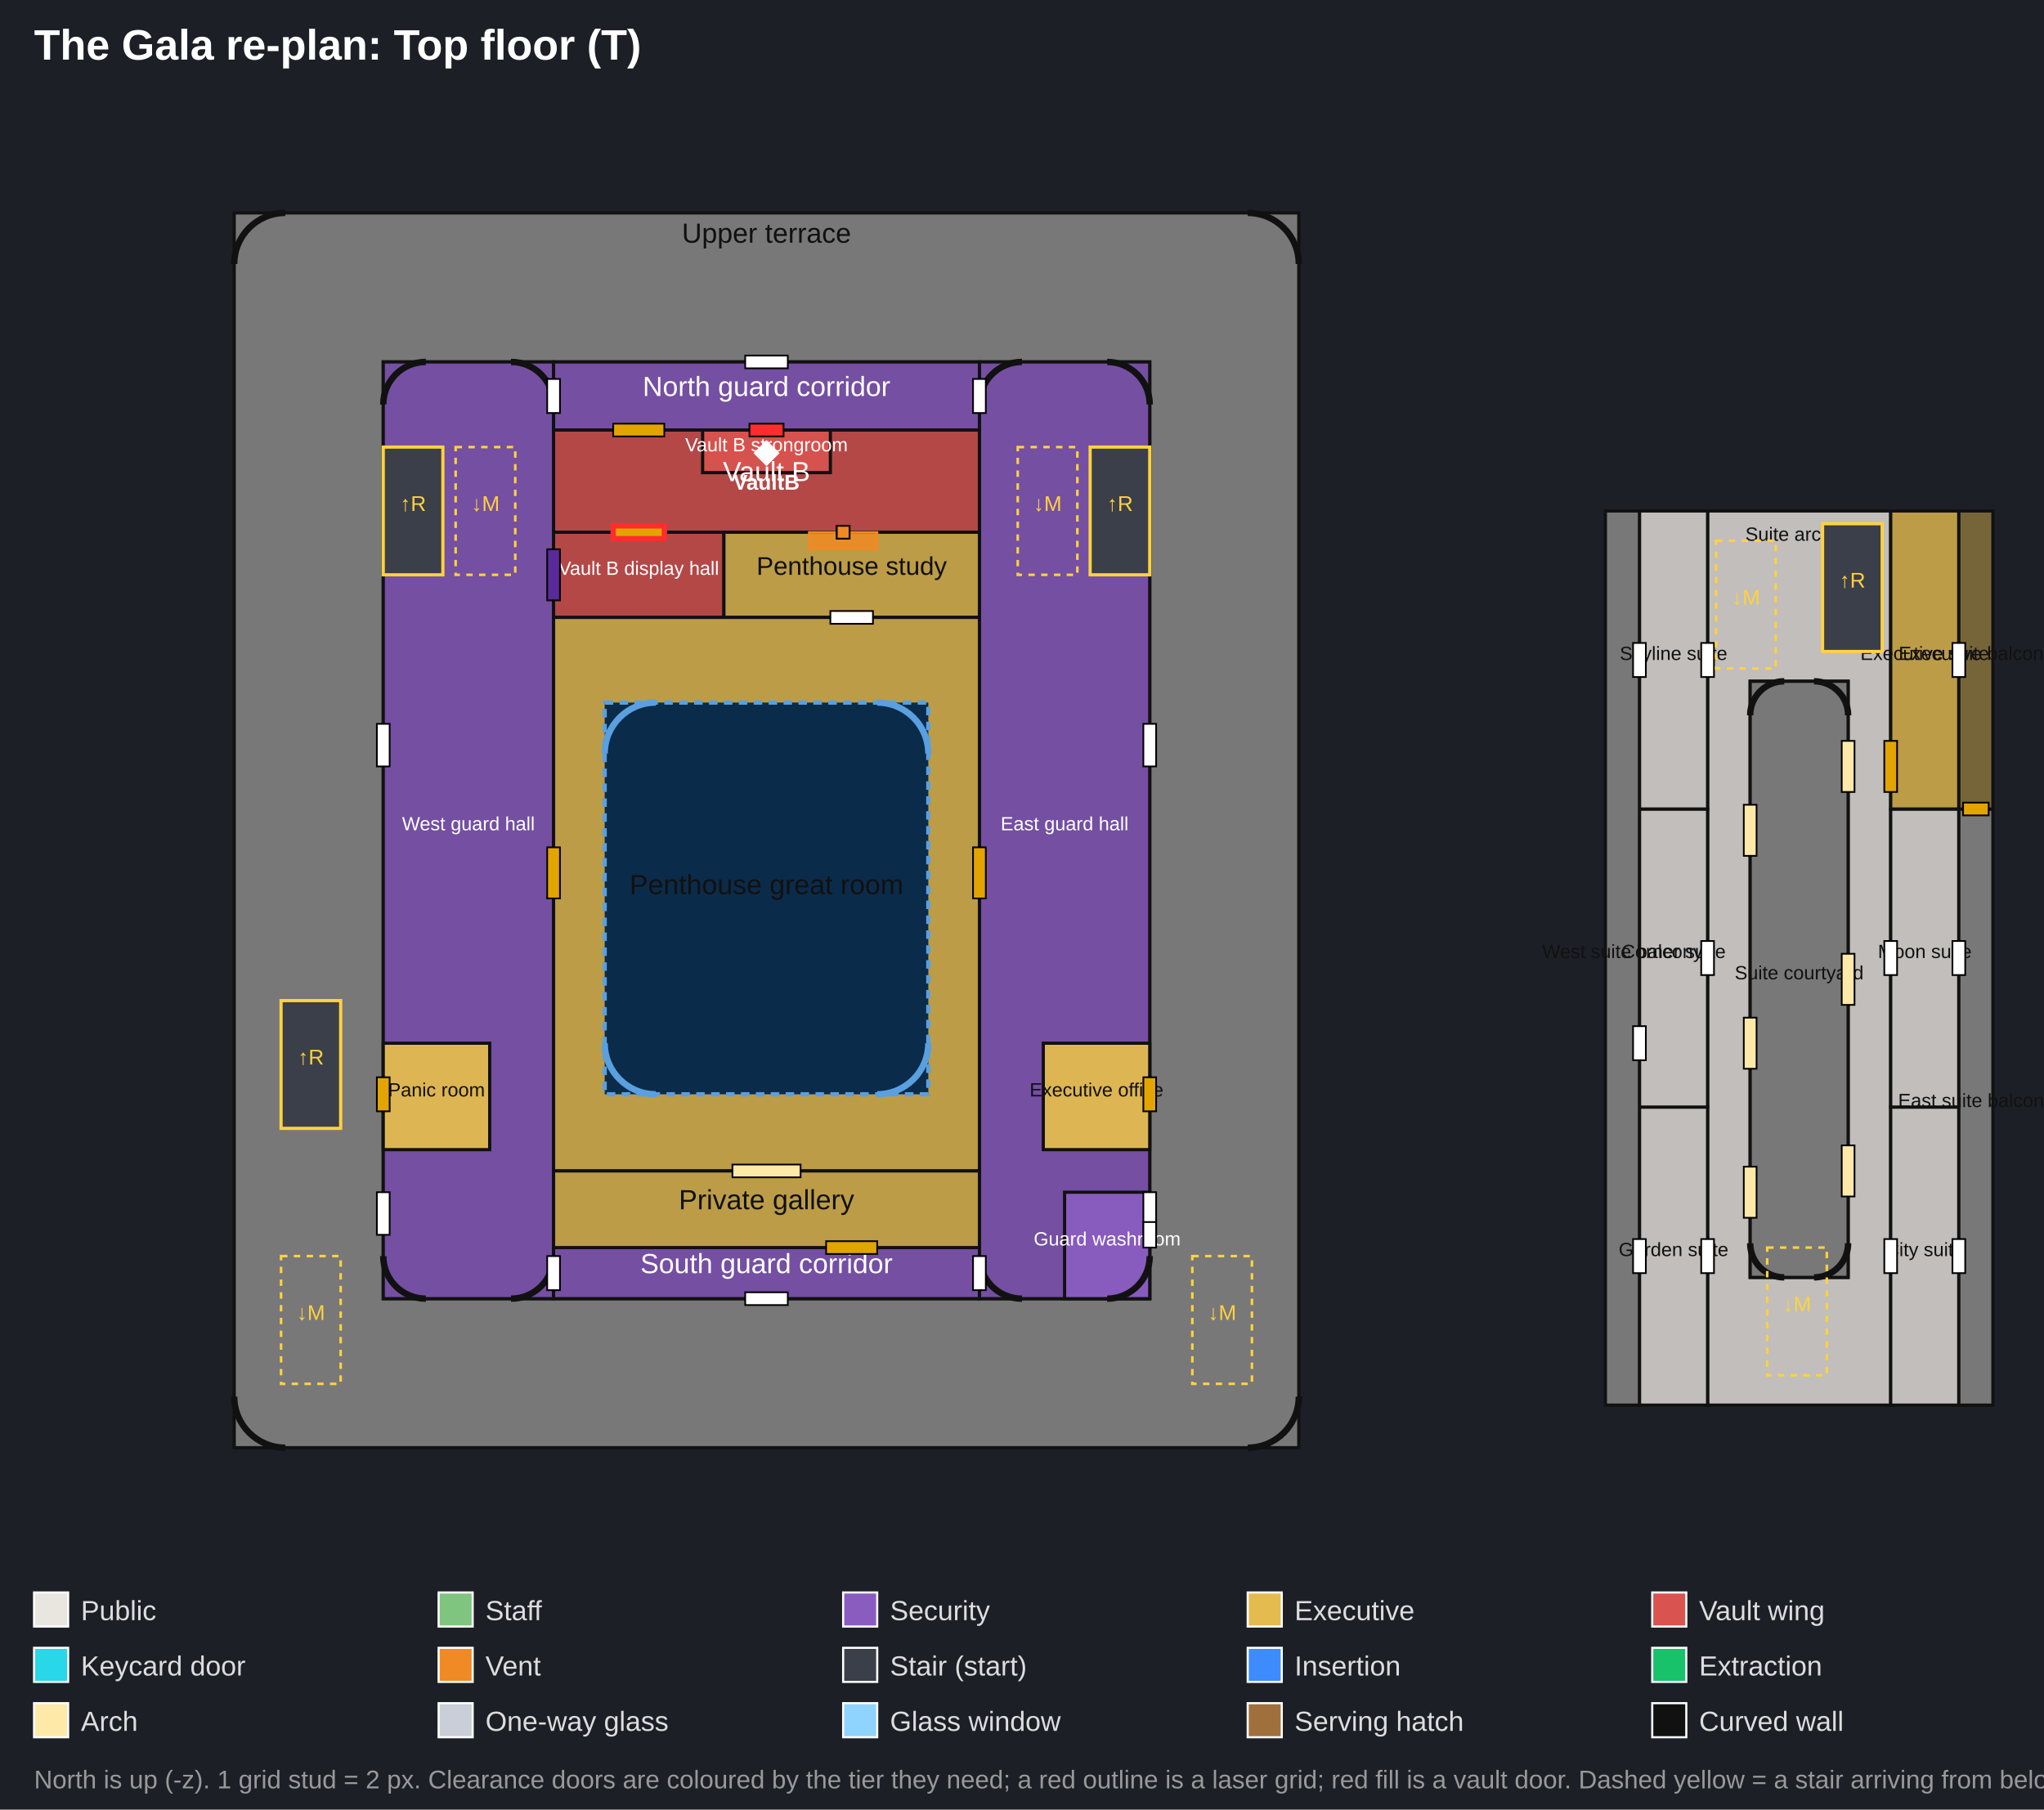
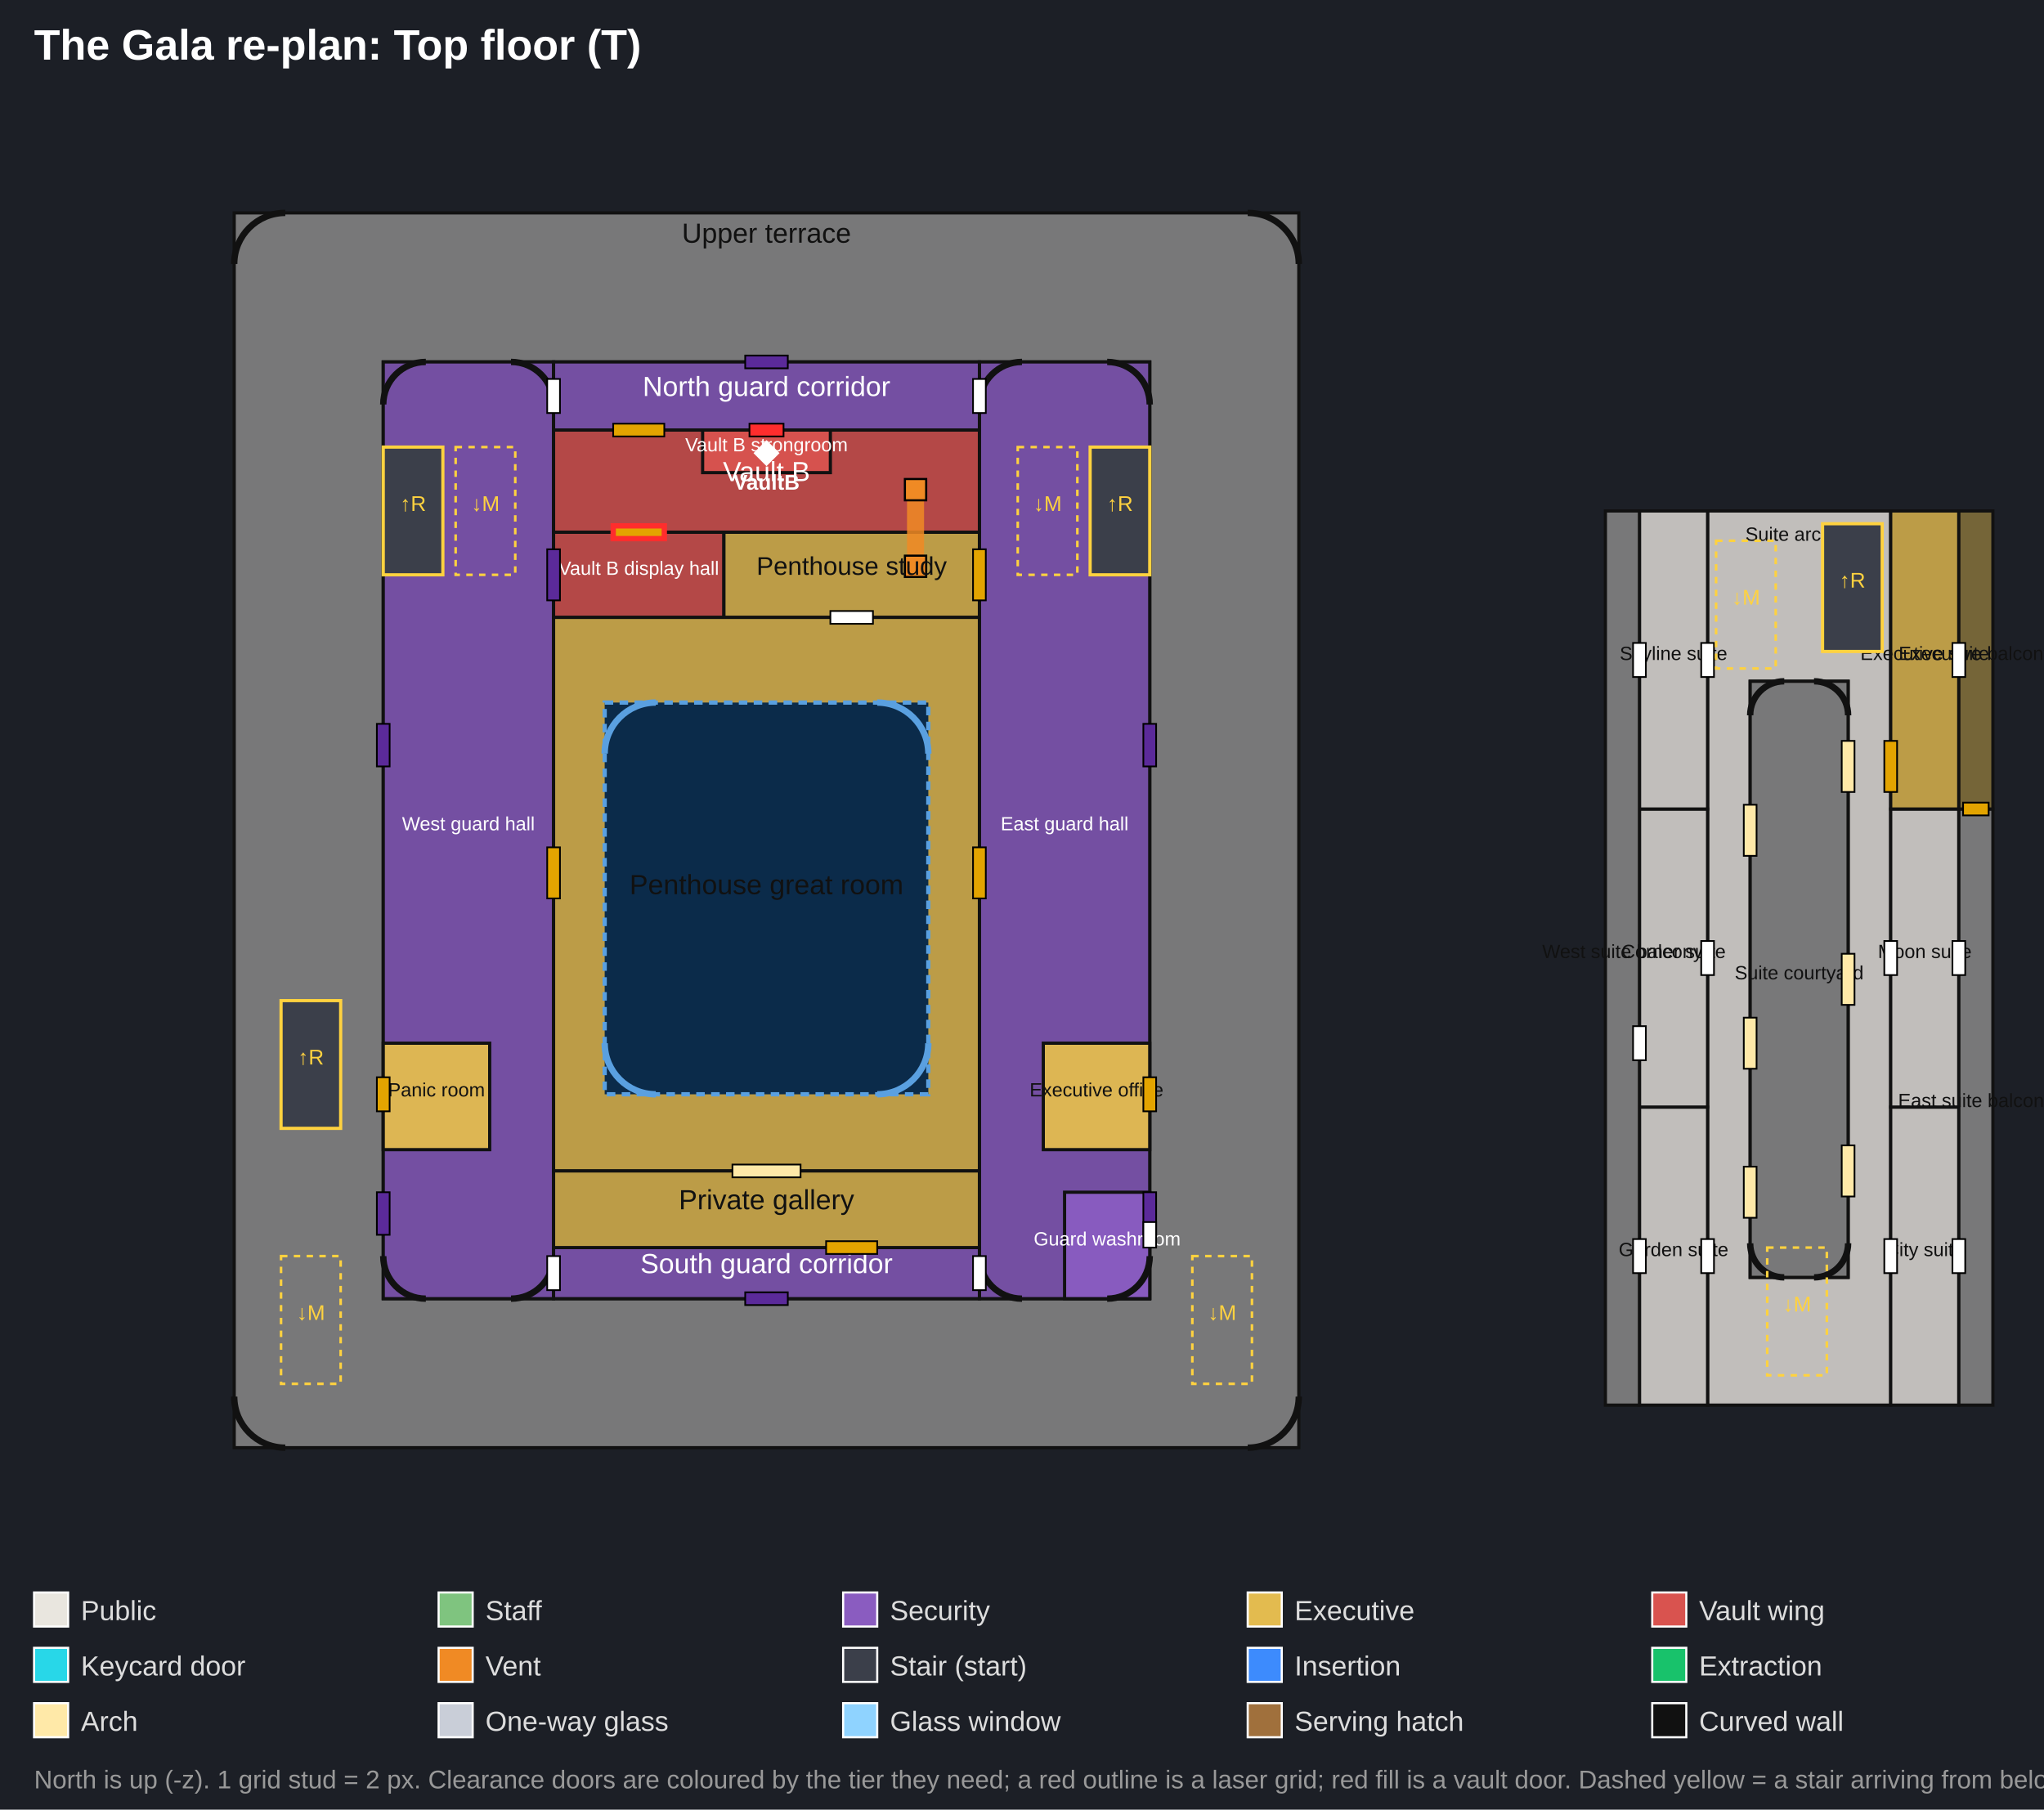
<svg xmlns="http://www.w3.org/2000/svg" width="960" height="850" viewBox="0 0 960 850" font-family="Segoe UI, Arial, sans-serif">
  <rect width="100%" height="100%" fill="#1c1f26" />
  <text x="16" y="28" fill="#fff" font-size="20" font-weight="700">The Gala re-plan: Top floor (T)</text>
  <rect x="802.0" y="240.0" width="86.0" height="420.0" fill="#e9e6df" stroke="#111" fill-opacity="0.8" stroke-width="1.5" />
  <rect x="822.0" y="320.0" width="46.0" height="280.0" fill="#1c1f26" stroke="#111" stroke-width="1.5" />
  <rect x="110.0" y="100.0" width="500.0" height="580.0" fill="#e9e6df" stroke="#111" fill-opacity="0.45" stroke-width="1.5" />
  <rect x="180.0" y="170.0" width="360.0" height="440.0" fill="#1c1f26" stroke="#111" stroke-width="1.5" />
  <rect x="822.0" y="320.0" width="46.0" height="280.0" fill="#e9e6df" stroke="#111" fill-opacity="0.45" stroke-width="1.5" />
  <rect x="770.0" y="520.0" width="32.0" height="140.0" fill="#e9e6df" stroke="#111" fill-opacity="0.8" stroke-width="1.5" />
  <rect x="770.0" y="380.0" width="32.0" height="140.0" fill="#e9e6df" stroke="#111" fill-opacity="0.8" stroke-width="1.5" />
  <rect x="770.0" y="240.0" width="32.0" height="140.0" fill="#e9e6df" stroke="#111" fill-opacity="0.8" stroke-width="1.5" />
  <rect x="888.0" y="520.0" width="32.0" height="140.0" fill="#e9e6df" stroke="#111" fill-opacity="0.8" stroke-width="1.5" />
  <rect x="888.0" y="380.0" width="32.0" height="140.0" fill="#e9e6df" stroke="#111" fill-opacity="0.8" stroke-width="1.5" />
  <rect x="888.0" y="240.0" width="32.0" height="140.0" fill="#e3bb4f" stroke="#111" fill-opacity="0.8" stroke-width="1.5" />
  <rect x="754.0" y="240.0" width="16.0" height="420.0" fill="#e9e6df" stroke="#111" fill-opacity="0.45" stroke-width="1.5" />
  <rect x="920.0" y="380.0" width="16.0" height="280.0" fill="#e9e6df" stroke="#111" fill-opacity="0.45" stroke-width="1.5" />
  <rect x="920.0" y="240.0" width="16.0" height="140.0" fill="#e3bb4f" stroke="#111" fill-opacity="0.45" stroke-width="1.5" />
  <rect x="180.0" y="170.0" width="80.0" height="440.0" fill="#8a5cc0" stroke="#111" fill-opacity="0.8" stroke-width="1.5" />
  <rect x="180.0" y="490.0" width="50.0" height="50.0" fill="#e3bb4f" stroke="#111" fill-opacity="0.95" stroke-width="1.5" />
  <rect x="460.0" y="170.0" width="80.0" height="440.0" fill="#8a5cc0" stroke="#111" fill-opacity="0.8" stroke-width="1.5" />
  <rect x="490.0" y="490.0" width="50.0" height="50.0" fill="#e3bb4f" stroke="#111" fill-opacity="0.95" stroke-width="1.5" />
  <rect x="500.0" y="560.0" width="40.0" height="50.0" fill="#8a5cc0" stroke="#111" fill-opacity="0.95" stroke-width="1.5" />
  <rect x="260.0" y="170.0" width="200.0" height="32.0" fill="#8a5cc0" stroke="#111" fill-opacity="0.8" stroke-width="1.5" />
  <rect x="260.0" y="586.0" width="200.0" height="24.0" fill="#8a5cc0" stroke="#111" fill-opacity="0.8" stroke-width="1.5" />
  <rect x="260.0" y="202.0" width="200.0" height="48.0" fill="#d9534f" stroke="#111" fill-opacity="0.8" stroke-width="1.5" />
  <rect x="330.0" y="202.0" width="60.0" height="20.0" fill="#d9534f" stroke="#111" fill-opacity="0.95" stroke-width="1.5" />
  <rect x="260.0" y="250.0" width="80.0" height="40.0" fill="#d9534f" stroke="#111" fill-opacity="0.8" stroke-width="1.5" />
  <rect x="340.0" y="250.0" width="120.0" height="40.0" fill="#e3bb4f" stroke="#111" fill-opacity="0.8" stroke-width="1.5" />
  <rect x="260.0" y="290.0" width="200.0" height="260.0" fill="#e3bb4f" stroke="#111" fill-opacity="0.8" stroke-width="1.5" />
  <rect x="260.0" y="550.0" width="200.0" height="36.0" fill="#e3bb4f" stroke="#111" fill-opacity="0.8" stroke-width="1.5" />
  <rect x="284.0" y="330.0" width="152.0" height="184.0" fill="#0b2b4a" stroke="#5aa0e0" stroke-dasharray="4 3" stroke-width="2" />
  <path d="M 822.0 336.0 A 16 16 0 0 1 838.0 320.0" fill="none" stroke="#111" stroke-width="3" />
  <path d="M 868.0 336.0 A 16 16 0 0 0 852.0 320.0" fill="none" stroke="#111" stroke-width="3" />
  <path d="M 822.0 584.0 A 16 16 0 0 0 838.0 600.0" fill="none" stroke="#111" stroke-width="3" />
  <path d="M 868.0 584.0 A 16 16 0 0 1 852.0 600.0" fill="none" stroke="#111" stroke-width="3" />
  <path d="M 180.0 190.0 A 20 20 0 0 1 200.0 170.0" fill="none" stroke="#111" stroke-width="3" />
  <path d="M 260.0 190.0 A 20 20 0 0 0 240.0 170.0" fill="none" stroke="#111" stroke-width="3" />
  <path d="M 180.0 590.0 A 20 20 0 0 0 200.0 610.0" fill="none" stroke="#111" stroke-width="3" />
  <path d="M 260.0 590.0 A 20 20 0 0 1 240.0 610.0" fill="none" stroke="#111" stroke-width="3" />
  <path d="M 460.0 190.0 A 20 20 0 0 1 480.0 170.0" fill="none" stroke="#111" stroke-width="3" />
  <path d="M 540.0 190.0 A 20 20 0 0 0 520.0 170.0" fill="none" stroke="#111" stroke-width="3" />
  <path d="M 460.0 590.0 A 20 20 0 0 0 480.0 610.0" fill="none" stroke="#111" stroke-width="3" />
  <path d="M 540.0 590.0 A 20 20 0 0 1 520.0 610.0" fill="none" stroke="#111" stroke-width="3" />
  <path d="M 110.0 124.0 A 24 24 0 0 1 134.0 100.0" fill="none" stroke="#111" stroke-width="3" />
  <path d="M 610.0 124.0 A 24 24 0 0 0 586.0 100.0" fill="none" stroke="#111" stroke-width="3" />
  <path d="M 110.0 656.0 A 24 24 0 0 0 134.0 680.0" fill="none" stroke="#111" stroke-width="3" />
  <path d="M 610.0 656.0 A 24 24 0 0 1 586.0 680.0" fill="none" stroke="#111" stroke-width="3" />
  <path d="M 284.0 354.0 A 24 24 0 0 1 308.0 330.0" fill="none" stroke="#5aa0e0" stroke-width="3" />
  <path d="M 436.0 354.0 A 24 24 0 0 0 412.0 330.0" fill="none" stroke="#5aa0e0" stroke-width="3" />
  <path d="M 284.0 490.0 A 24 24 0 0 0 308.0 514.0" fill="none" stroke="#5aa0e0" stroke-width="3" />
  <path d="M 436.0 490.0 A 24 24 0 0 1 412.0 514.0" fill="none" stroke="#5aa0e0" stroke-width="3" />
-   <rect x="380.0" y="250.0" width="32.0" height="8.0" fill="#f08a24" stroke="#f08a24" fill-opacity="0.8" />
+   <polyline points="430.0,266.0 430.0,230.0" fill="none" stroke="#f08a24" stroke-width="8" stroke-opacity="0.85" stroke-linejoin="round" />
+   <rect x="425.0" y="261.0" width="10.0" height="10.0" fill="#f08a24" stroke="#000" stroke-width="1" />
+   <rect x="425.0" y="225.0" width="10.0" height="10.0" fill="#f08a24" stroke="#000" stroke-width="1" />
  <text x="845.0" y="254.0" text-anchor="middle" font-size="9" fill="#111">Suite arcade</text>
  <text x="845.0" y="460.0" text-anchor="middle" font-size="9" fill="#111">Suite courtyard</text>
  <text x="786.0" y="590.0" text-anchor="middle" font-size="9" fill="#111">Garden suite</text>
  <text x="786.0" y="450.0" text-anchor="middle" font-size="9" fill="#111">Corner suite</text>
  <text x="786.0" y="310.0" text-anchor="middle" font-size="9" fill="#111">Skyline suite</text>
  <text x="904.0" y="590.0" text-anchor="middle" font-size="9" fill="#111">City suite</text>
  <text x="904.0" y="450.0" text-anchor="middle" font-size="9" fill="#111">Moon suite</text>
  <text x="904.0" y="310.0" text-anchor="middle" font-size="9" fill="#111">Executive suite</text>
  <text x="762.0" y="450.0" text-anchor="middle" font-size="9" fill="#111">West suite balcony</text>
  <text x="928.0" y="520.0" text-anchor="middle" font-size="9" fill="#111">East suite balcony</text>
  <text x="928.0" y="310.0" text-anchor="middle" font-size="9" fill="#111">Executive balcony</text>
  <text x="220.0" y="390.0" text-anchor="middle" font-size="9" fill="#fff">West guard hall</text>
  <text x="205.0" y="515.0" text-anchor="middle" font-size="9" fill="#111">Panic room</text>
  <text x="500.0" y="390.0" text-anchor="middle" font-size="9" fill="#fff">East guard hall</text>
  <text x="515.0" y="515.0" text-anchor="middle" font-size="9" fill="#111">Executive office</text>
  <text x="520.0" y="585.0" text-anchor="middle" font-size="9" fill="#fff">Guard washroom</text>
  <text x="360.0" y="186.0" text-anchor="middle" font-size="13" fill="#fff">North guard corridor</text>
  <text x="360.0" y="598.0" text-anchor="middle" font-size="13" fill="#fff">South guard corridor</text>
  <text x="360.0" y="226.0" text-anchor="middle" font-size="13" fill="#fff">Vault B</text>
  <text x="360.0" y="212.0" text-anchor="middle" font-size="9" fill="#fff">Vault B strongroom</text>
  <text x="300.0" y="270.0" text-anchor="middle" font-size="9" fill="#fff">Vault B display hall</text>
  <text x="400.0" y="270.0" text-anchor="middle" font-size="12" fill="#111">Penthouse study</text>
  <text x="360.0" y="420.0" text-anchor="middle" font-size="13" fill="#111">Penthouse great room</text>
  <text x="360.0" y="568.0" text-anchor="middle" font-size="13" fill="#111">Private gallery</text>
  <text x="360.0" y="114.0" text-anchor="middle" font-size="13" fill="#111">Upper terrace</text>
  <rect x="799.0" y="582.0" width="6.0" height="16.0" fill="#ffffff" stroke="#000" stroke-width="0.8" />
  <rect x="799.0" y="442.0" width="6.0" height="16.0" fill="#ffffff" stroke="#000" stroke-width="0.8" />
  <rect x="799.0" y="302.0" width="6.0" height="16.0" fill="#ffffff" stroke="#000" stroke-width="0.8" />
  <rect x="885.0" y="582.0" width="6.0" height="16.0" fill="#ffffff" stroke="#000" stroke-width="0.8" />
  <rect x="885.0" y="442.0" width="6.0" height="16.0" fill="#ffffff" stroke="#000" stroke-width="0.8" />
  <rect x="885.0" y="348.0" width="6.0" height="24.0" fill="#e3a400" stroke="#000" stroke-width="0.8" />
  <rect x="767.0" y="582.0" width="6.0" height="16.0" fill="#ffffff" stroke="#000" stroke-width="0.8" />
  <rect x="767.0" y="482.0" width="6.0" height="16.0" fill="#ffffff" stroke="#000" stroke-width="0.8" />
  <rect x="767.0" y="302.0" width="6.0" height="16.0" fill="#ffffff" stroke="#000" stroke-width="0.8" />
  <rect x="917.0" y="582.0" width="6.0" height="16.0" fill="#ffffff" stroke="#000" stroke-width="0.8" />
  <rect x="917.0" y="442.0" width="6.0" height="16.0" fill="#ffffff" stroke="#000" stroke-width="0.8" />
  <rect x="917.0" y="302.0" width="6.0" height="16.0" fill="#ffffff" stroke="#000" stroke-width="0.8" />
  <rect x="922.0" y="377.0" width="12.0" height="6.0" fill="#e3a400" stroke="#000" stroke-width="0.8" />
  <rect x="819.0" y="378.0" width="6.0" height="24.0" fill="#ffe9a8" stroke="#000" stroke-width="0.8" />
  <rect x="819.0" y="478.0" width="6.0" height="24.0" fill="#ffe9a8" stroke="#000" stroke-width="0.8" />
  <rect x="819.0" y="548.0" width="6.0" height="24.0" fill="#ffe9a8" stroke="#000" stroke-width="0.8" />
  <rect x="865.0" y="348.0" width="6.0" height="24.0" fill="#ffe9a8" stroke="#000" stroke-width="0.8" />
  <rect x="865.0" y="448.0" width="6.0" height="24.0" fill="#ffe9a8" stroke="#000" stroke-width="0.8" />
  <rect x="865.0" y="538.0" width="6.0" height="24.0" fill="#ffe9a8" stroke="#000" stroke-width="0.8" />
-   <rect x="393.0" y="247.0" width="6.0" height="6.0" fill="#f08a24" stroke="#000" stroke-width="0.8" />
-   <rect x="393.0" y="247.0" width="6.0" height="6.0" fill="#f08a24" stroke="#000" stroke-width="0.8" />
-   <rect x="177.0" y="340.0" width="6.0" height="20.0" fill="#ffffff" stroke="#000" stroke-width="0.8" />
-   <rect x="177.0" y="560.0" width="6.0" height="20.0" fill="#ffffff" stroke="#000" stroke-width="0.8" />
-   <rect x="537.0" y="340.0" width="6.0" height="20.0" fill="#ffffff" stroke="#000" stroke-width="0.8" />
-   <rect x="537.0" y="560.0" width="6.0" height="20.0" fill="#ffffff" stroke="#000" stroke-width="0.8" />
-   <rect x="350.0" y="167.0" width="20.0" height="6.0" fill="#ffffff" stroke="#000" stroke-width="0.8" />
-   <rect x="350.0" y="607.0" width="20.0" height="6.0" fill="#ffffff" stroke="#000" stroke-width="0.8" />
+   <rect x="177.0" y="340.0" width="6.0" height="20.0" fill="#5b2a9a" stroke="#000" stroke-width="0.8" />
+   <rect x="177.0" y="560.0" width="6.0" height="20.0" fill="#5b2a9a" stroke="#000" stroke-width="0.8" />
+   <rect x="537.0" y="340.0" width="6.0" height="20.0" fill="#5b2a9a" stroke="#000" stroke-width="0.8" />
+   <rect x="537.0" y="560.0" width="6.0" height="20.0" fill="#5b2a9a" stroke="#000" stroke-width="0.8" />
+   <rect x="350.0" y="167.0" width="20.0" height="6.0" fill="#5b2a9a" stroke="#000" stroke-width="0.8" />
+   <rect x="350.0" y="607.0" width="20.0" height="6.0" fill="#5b2a9a" stroke="#000" stroke-width="0.8" />
  <rect x="257.0" y="178.0" width="6.0" height="16.0" fill="#ffffff" stroke="#000" stroke-width="0.8" />
  <rect x="457.0" y="178.0" width="6.0" height="16.0" fill="#ffffff" stroke="#000" stroke-width="0.8" />
  <rect x="257.0" y="590.0" width="6.0" height="16.0" fill="#ffffff" stroke="#000" stroke-width="0.8" />
  <rect x="457.0" y="590.0" width="6.0" height="16.0" fill="#ffffff" stroke="#000" stroke-width="0.8" />
  <rect x="257.0" y="398.0" width="6.0" height="24.0" fill="#e3a400" stroke="#000" stroke-width="0.8" />
  <rect x="457.0" y="398.0" width="6.0" height="24.0" fill="#e3a400" stroke="#000" stroke-width="0.8" />
  <rect x="344.0" y="547.0" width="32.0" height="6.0" fill="#ffe9a8" stroke="#000" stroke-width="0.8" />
  <rect x="388.0" y="583.0" width="24.0" height="6.0" fill="#e3a400" stroke="#000" stroke-width="0.8" />
  <rect x="390.0" y="287.0" width="20.0" height="6.0" fill="#ffffff" stroke="#000" stroke-width="0.8" />
+   <rect x="457.0" y="258.0" width="6.0" height="24.0" fill="#e3a400" stroke="#000" stroke-width="0.8" />
  <rect x="177.0" y="506.0" width="6.0" height="16.0" fill="#e3a400" stroke="#000" stroke-width="0.8" />
  <rect x="537.0" y="506.0" width="6.0" height="16.0" fill="#e3a400" stroke="#000" stroke-width="0.8" />
  <rect x="537.0" y="574.0" width="6.0" height="12.0" fill="#ffffff" stroke="#000" stroke-width="0.8" />
  <rect x="257.0" y="258.0" width="6.0" height="24.0" fill="#5b2a9a" stroke="#000" stroke-width="0.8" />
  <rect x="288.0" y="247.0" width="24.0" height="6.0" fill="#e3a400" stroke="#ff2d2d" stroke-width="2.5" />
  <rect x="288.0" y="199.0" width="24.0" height="6.0" fill="#e3a400" stroke="#000" stroke-width="0.8" />
  <rect x="352.0" y="199.0" width="16.0" height="6.0" fill="#ff2d2d" stroke="#000" stroke-width="0.8" />
  <rect x="214.0" y="210.0" width="28.0" height="60.0" fill="none" stroke="#ffd23f" stroke-dasharray="3 3" stroke-width="1.2" />
  <text x="228.0" y="240.0" text-anchor="middle" font-size="10" fill="#ffd23f">↓M</text>
  <rect x="478.0" y="210.0" width="28.0" height="60.0" fill="none" stroke="#ffd23f" stroke-dasharray="3 3" stroke-width="1.2" />
  <text x="492.0" y="240.0" text-anchor="middle" font-size="10" fill="#ffd23f">↓M</text>
  <rect x="132.0" y="590.0" width="28.0" height="60.0" fill="none" stroke="#ffd23f" stroke-dasharray="3 3" stroke-width="1.2" />
  <text x="146.0" y="620.0" text-anchor="middle" font-size="10" fill="#ffd23f">↓M</text>
  <rect x="560.0" y="590.0" width="28.0" height="60.0" fill="none" stroke="#ffd23f" stroke-dasharray="3 3" stroke-width="1.2" />
  <text x="574.0" y="620.0" text-anchor="middle" font-size="10" fill="#ffd23f">↓M</text>
  <rect x="180.0" y="210.0" width="28.0" height="60.0" fill="#3b3f4a" stroke="#ffd23f" stroke-width="1.5" />
  <text x="194.0" y="240.0" text-anchor="middle" font-size="10" fill="#ffd23f">↑R</text>
  <rect x="512.0" y="210.0" width="28.0" height="60.0" fill="#3b3f4a" stroke="#ffd23f" stroke-width="1.5" />
  <text x="526.0" y="240.0" text-anchor="middle" font-size="10" fill="#ffd23f">↑R</text>
  <rect x="132.0" y="470.0" width="28.0" height="60.0" fill="#3b3f4a" stroke="#ffd23f" stroke-width="1.5" />
  <text x="146.0" y="500.0" text-anchor="middle" font-size="10" fill="#ffd23f">↑R</text>
  <rect x="806.0" y="254.0" width="28.0" height="60.0" fill="none" stroke="#ffd23f" stroke-dasharray="3 3" stroke-width="1.2" />
  <text x="820.0" y="284.0" text-anchor="middle" font-size="10" fill="#ffd23f">↓M</text>
  <rect x="830.0" y="586.0" width="28.0" height="60.0" fill="none" stroke="#ffd23f" stroke-dasharray="3 3" stroke-width="1.2" />
  <text x="844.0" y="616.0" text-anchor="middle" font-size="10" fill="#ffd23f">↓M</text>
  <rect x="856.0" y="246.0" width="28.0" height="60.0" fill="#3b3f4a" stroke="#ffd23f" stroke-width="1.5" />
  <text x="870.0" y="276.0" text-anchor="middle" font-size="10" fill="#ffd23f">↑R</text>
  <text x="360.0" y="217.0" text-anchor="middle" font-size="16" fill="#fff" font-weight="900">◆</text>
  <text x="360.0" y="230.0" text-anchor="middle" font-size="10" fill="#fff" font-weight="700">VaultB</text>
  <rect x="16" y="748" width="16" height="16" fill="#e9e6df" stroke="#fff" />
  <text x="38" y="761" fill="#ddd" font-size="13">Public</text>
  <rect x="206" y="748" width="16" height="16" fill="#7fc47f" stroke="#fff" />
  <text x="228" y="761" fill="#ddd" font-size="13">Staff</text>
  <rect x="396" y="748" width="16" height="16" fill="#8a5cc0" stroke="#fff" />
  <text x="418" y="761" fill="#ddd" font-size="13">Security</text>
  <rect x="586" y="748" width="16" height="16" fill="#e3bb4f" stroke="#fff" />
  <text x="608" y="761" fill="#ddd" font-size="13">Executive</text>
  <rect x="776" y="748" width="16" height="16" fill="#d9534f" stroke="#fff" />
  <text x="798" y="761" fill="#ddd" font-size="13">Vault wing</text>
  <rect x="16" y="774" width="16" height="16" fill="#28d7e8" stroke="#fff" />
  <text x="38" y="787" fill="#ddd" font-size="13">Keycard door</text>
  <rect x="206" y="774" width="16" height="16" fill="#f08a24" stroke="#fff" />
  <text x="228" y="787" fill="#ddd" font-size="13">Vent</text>
  <rect x="396" y="774" width="16" height="16" fill="#3b3f4a" stroke="#fff" />
  <text x="418" y="787" fill="#ddd" font-size="13">Stair (start)</text>
  <rect x="586" y="774" width="16" height="16" fill="#3d8bfd" stroke="#fff" />
  <text x="608" y="787" fill="#ddd" font-size="13">Insertion</text>
  <rect x="776" y="774" width="16" height="16" fill="#18c26b" stroke="#fff" />
  <text x="798" y="787" fill="#ddd" font-size="13">Extraction</text>
  <rect x="16" y="800" width="16" height="16" fill="#ffe9a8" stroke="#fff" />
  <text x="38" y="813" fill="#ddd" font-size="13">Arch</text>
  <rect x="206" y="800" width="16" height="16" fill="#c9ced8" stroke="#fff" />
  <text x="228" y="813" fill="#ddd" font-size="13">One-way glass</text>
  <rect x="396" y="800" width="16" height="16" fill="#8fd3ff" stroke="#fff" />
  <text x="418" y="813" fill="#ddd" font-size="13">Glass window</text>
  <rect x="586" y="800" width="16" height="16" fill="#a0703c" stroke="#fff" />
  <text x="608" y="813" fill="#ddd" font-size="13">Serving hatch</text>
  <rect x="776" y="800" width="16" height="16" fill="#111" stroke="#fff" />
  <text x="798" y="813" fill="#ddd" font-size="13">Curved wall</text>
  <text x="16" y="840" fill="#999" font-size="12">North is up (-z). 1 grid stud = 2 px. Clearance doors are coloured by the tier they need; a red outline is a laser grid; red fill is a vault door. Dashed yellow = a stair arriving from below.</text>
</svg>
